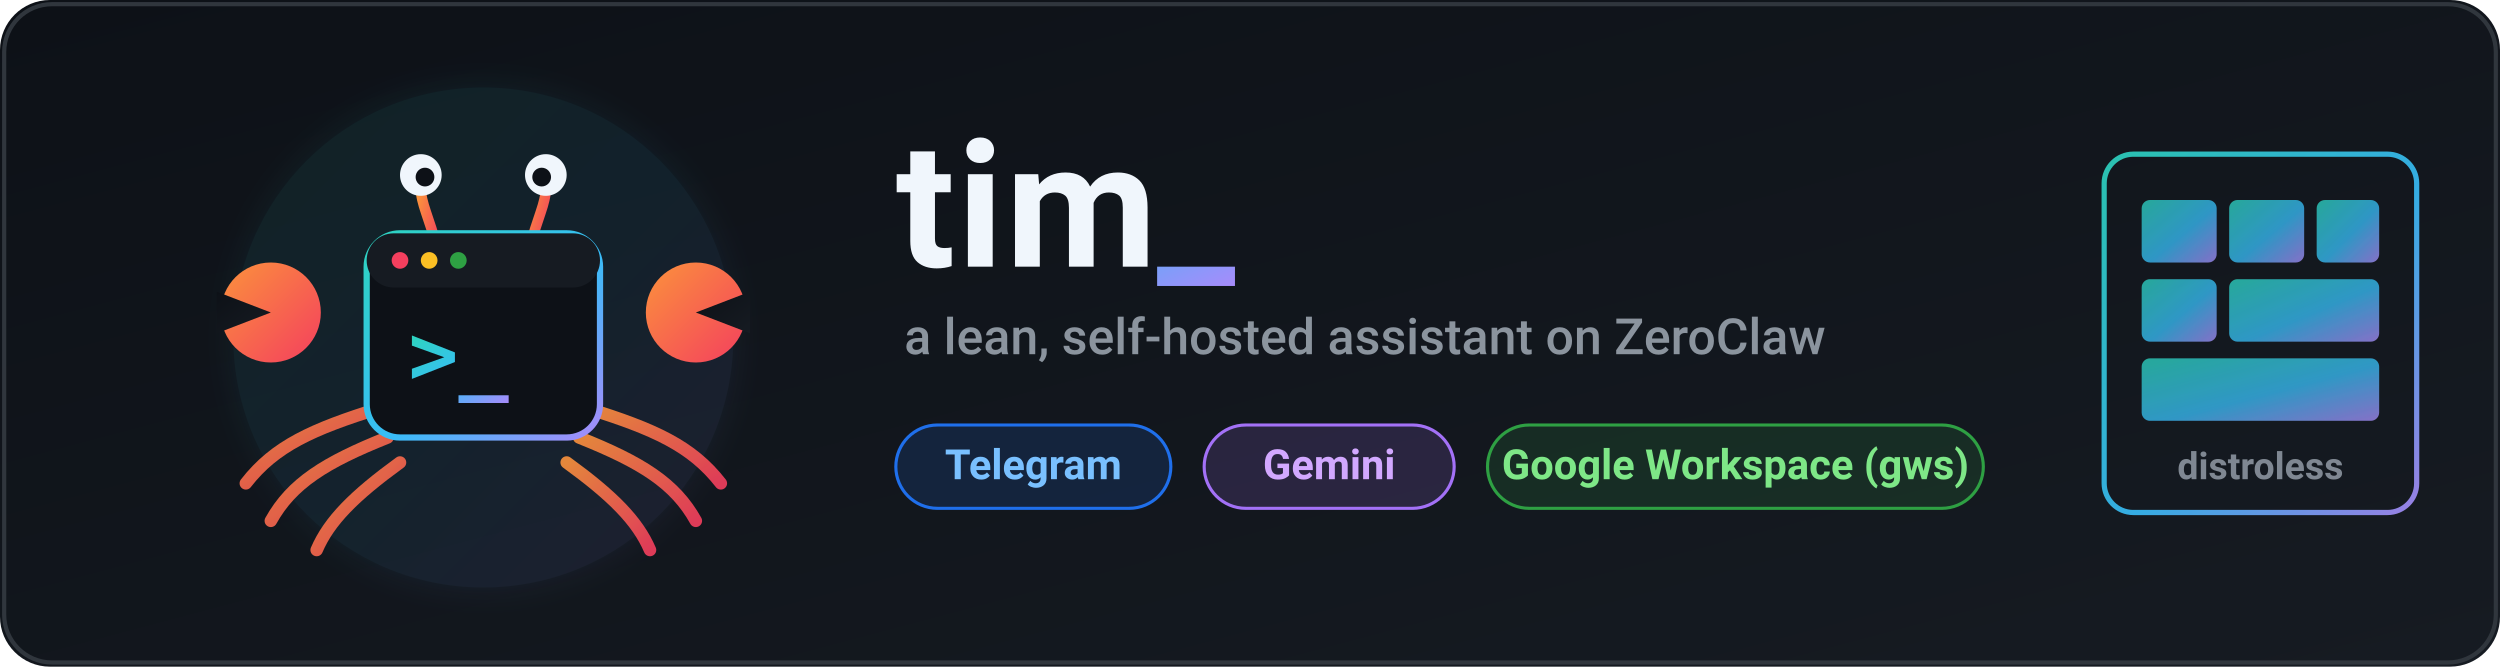
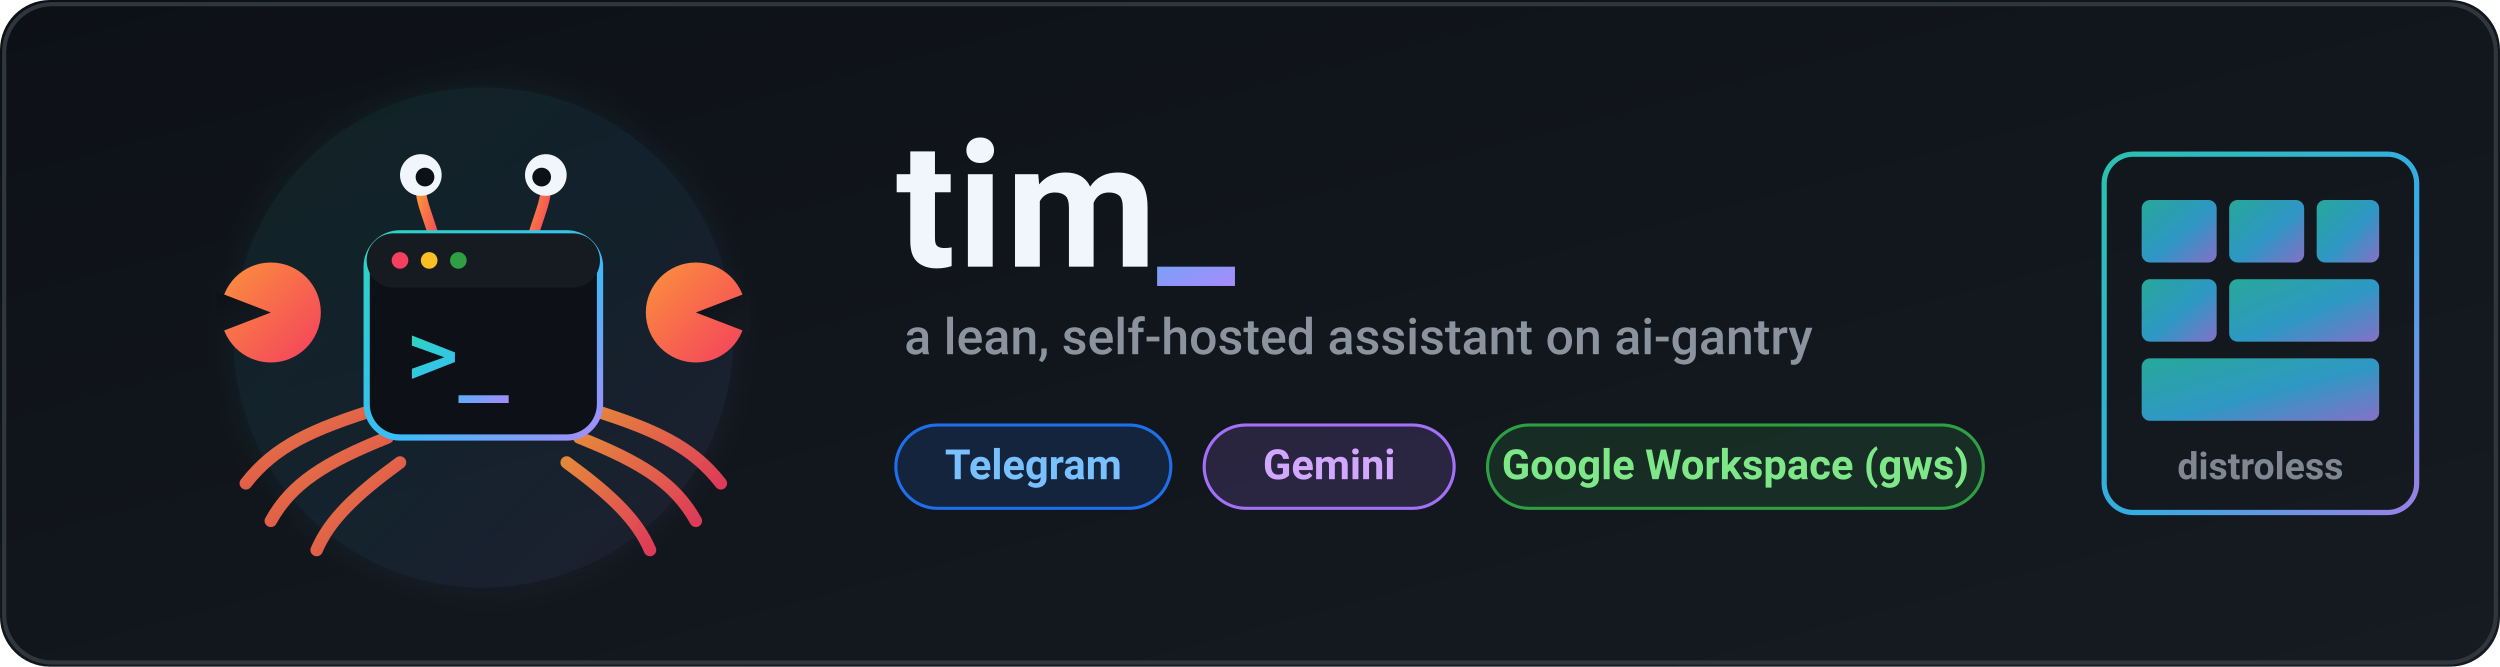
- <svg xmlns="http://www.w3.org/2000/svg" width="1200" height="320" viewBox="0 0 1200 320" role="img" aria-label="tim - a lean, self-hosted assistant on ZeroClaw (Gemini and Telegram, dockerized)">
+ <svg xmlns="http://www.w3.org/2000/svg" width="1200" height="320" viewBox="0 0 1200 320" role="img" aria-label="tim - a lean, self-hosted assistant on ai-gantry (Gemini and Telegram, dockerized)">
  <defs>
    <linearGradient id="bg" x1="0" y1="0" x2="1" y2="1">
      <stop offset="0" stop-color="#0d1117" />
      <stop offset="1" stop-color="#161b22" />
    </linearGradient>
    <linearGradient id="accent" x1="0" y1="0" x2="1" y2="1">
      <stop offset="0" stop-color="#2dd4bf" />
      <stop offset="0.55" stop-color="#38bdf8" />
      <stop offset="1" stop-color="#a78bfa" />
    </linearGradient>
    <linearGradient id="rust" x1="0" y1="0" x2="1" y2="1">
      <stop offset="0" stop-color="#fb923c" />
      <stop offset="1" stop-color="#f43f5e" />
    </linearGradient>
    <filter id="soft" x="-30%" y="-30%" width="160%" height="160%">
      <feGaussianBlur stdDeviation="7" result="b" />
      <feMerge>
        <feMergeNode in="b" />
        <feMergeNode in="SourceGraphic" />
      </feMerge>
    </filter>
  </defs>
  <rect x="0" y="0" width="1200" height="320" rx="24" fill="url(#bg)" />
  <rect x="2" y="2" width="1196" height="316" rx="23" fill="none" stroke="#30363d" stroke-width="2" />
  <circle cx="232" cy="162" r="120" fill="url(#accent)" opacity="0.08" filter="url(#soft)" />
  <g stroke-linecap="round">
    <g stroke="url(#rust)" stroke-width="6" fill="none" opacity="0.9">
      <path d="M182,196 C150,206 132,214 118,232" />
      <path d="M186,210 C156,222 140,232 130,250" />
      <path d="M192,222 C170,238 158,250 152,264" />
      <path d="M282,196 C314,206 332,214 346,232" />
      <path d="M278,210 C308,222 324,232 334,250" />
      <path d="M272,222 C294,238 306,250 312,264" />
    </g>
    <g stroke="url(#rust)" stroke-width="5" fill="none">
      <path d="M210,120 C206,104 202,98 202,90" />
      <path d="M254,120 C258,104 262,98 262,90" />
    </g>
    <g>
      <circle cx="202" cy="84" r="10" fill="#f0f6fc" />
      <circle cx="262" cy="84" r="10" fill="#f0f6fc" />
      <circle cx="204" cy="85" r="4.5" fill="#0d1117" />
      <circle cx="260" cy="85" r="4.5" fill="#0d1117" />
    </g>
    <g fill="url(#rust)">
      <path d="M178,150 L150,150" stroke="url(#rust)" stroke-width="10" />
      <path d="M286,150 L314,150" stroke="url(#rust)" stroke-width="10" />
      <circle cx="130" cy="150" r="24" />
      <polygon points="130,150 104,140 104,160" fill="url(#bg)" />
      <circle cx="334" cy="150" r="24" />
      <polygon points="334,150 360,140 360,160" fill="url(#bg)" />
    </g>
    <rect x="176" y="112" width="112" height="98" rx="16" fill="#0d1117" stroke="url(#accent)" stroke-width="3" />
    <rect x="176" y="112" width="112" height="26" rx="13" fill="#161b22" />
    <circle cx="192" cy="125" r="4" fill="#f43f5e" />
    <circle cx="206" cy="125" r="4" fill="#fbbf24" />
    <circle cx="220" cy="125" r="4" fill="#2ea043" />
    <text x="196" y="184" font-family="'Cascadia Code','Fira Code',Consolas,monospace" font-size="40" font-weight="700" fill="url(#accent)">&gt;_</text>
  </g>
  <g transform="translate(430,0)" font-family="'Segoe UI',Roboto,Helvetica,Arial,sans-serif">
    <text x="0" y="128" font-size="84" font-weight="700" fill="#f0f6fc" letter-spacing="1">tim<tspan fill="url(#accent)">_</tspan>
    </text>
-     <text x="4" y="170" font-size="24" font-weight="500" fill="#8b949e">a lean, self-hosted assistant on ZeroClaw</text>
+     <text x="4" y="170" font-size="24" font-weight="500" fill="#8b949e">a lean, self-hosted assistant on ai-gantry</text>
    <g font-size="20" font-weight="600">
      <g transform="translate(0,204)">
        <rect x="0" y="0" width="132" height="40" rx="20" fill="#1f6feb" opacity="0.16" />
        <rect x="0" y="0" width="132" height="40" rx="20" fill="none" stroke="#1f6feb" stroke-width="1.5" />
        <text x="66" y="26" text-anchor="middle" fill="#79c0ff">Telegram</text>
      </g>
      <g transform="translate(148,204)">
        <rect x="0" y="0" width="120" height="40" rx="20" fill="#a371f7" opacity="0.16" />
        <rect x="0" y="0" width="120" height="40" rx="20" fill="none" stroke="#a371f7" stroke-width="1.5" />
        <text x="60" y="26" text-anchor="middle" fill="#d2a8ff">Gemini</text>
      </g>
      <g transform="translate(284,204)">
        <rect x="0" y="0" width="238" height="40" rx="20" fill="#2ea043" opacity="0.16" />
        <rect x="0" y="0" width="238" height="40" rx="20" fill="none" stroke="#2ea043" stroke-width="1.5" />
        <text x="119" y="26" text-anchor="middle" fill="#7ee787">Google Workspace (gws)</text>
      </g>
    </g>
  </g>
  <g transform="translate(1010,74)" opacity="0.9">
    <rect x="0" y="0" width="150" height="172" rx="14" fill="none" stroke="url(#accent)" stroke-width="2.5" />
    <g fill="url(#accent)" opacity="0.85">
      <rect x="18" y="22" width="36" height="30" rx="4" />
      <rect x="60" y="22" width="36" height="30" rx="4" />
      <rect x="102" y="22" width="30" height="30" rx="4" />
      <rect x="18" y="60" width="36" height="30" rx="4" />
      <rect x="60" y="60" width="72" height="30" rx="4" />
      <rect x="18" y="98" width="114" height="30" rx="4" />
    </g>
    <text x="75" y="156" text-anchor="middle" font-family="'Segoe UI',Roboto,Arial,sans-serif" font-size="18" font-weight="600" fill="#8b949e">distroless</text>
  </g>
</svg>
